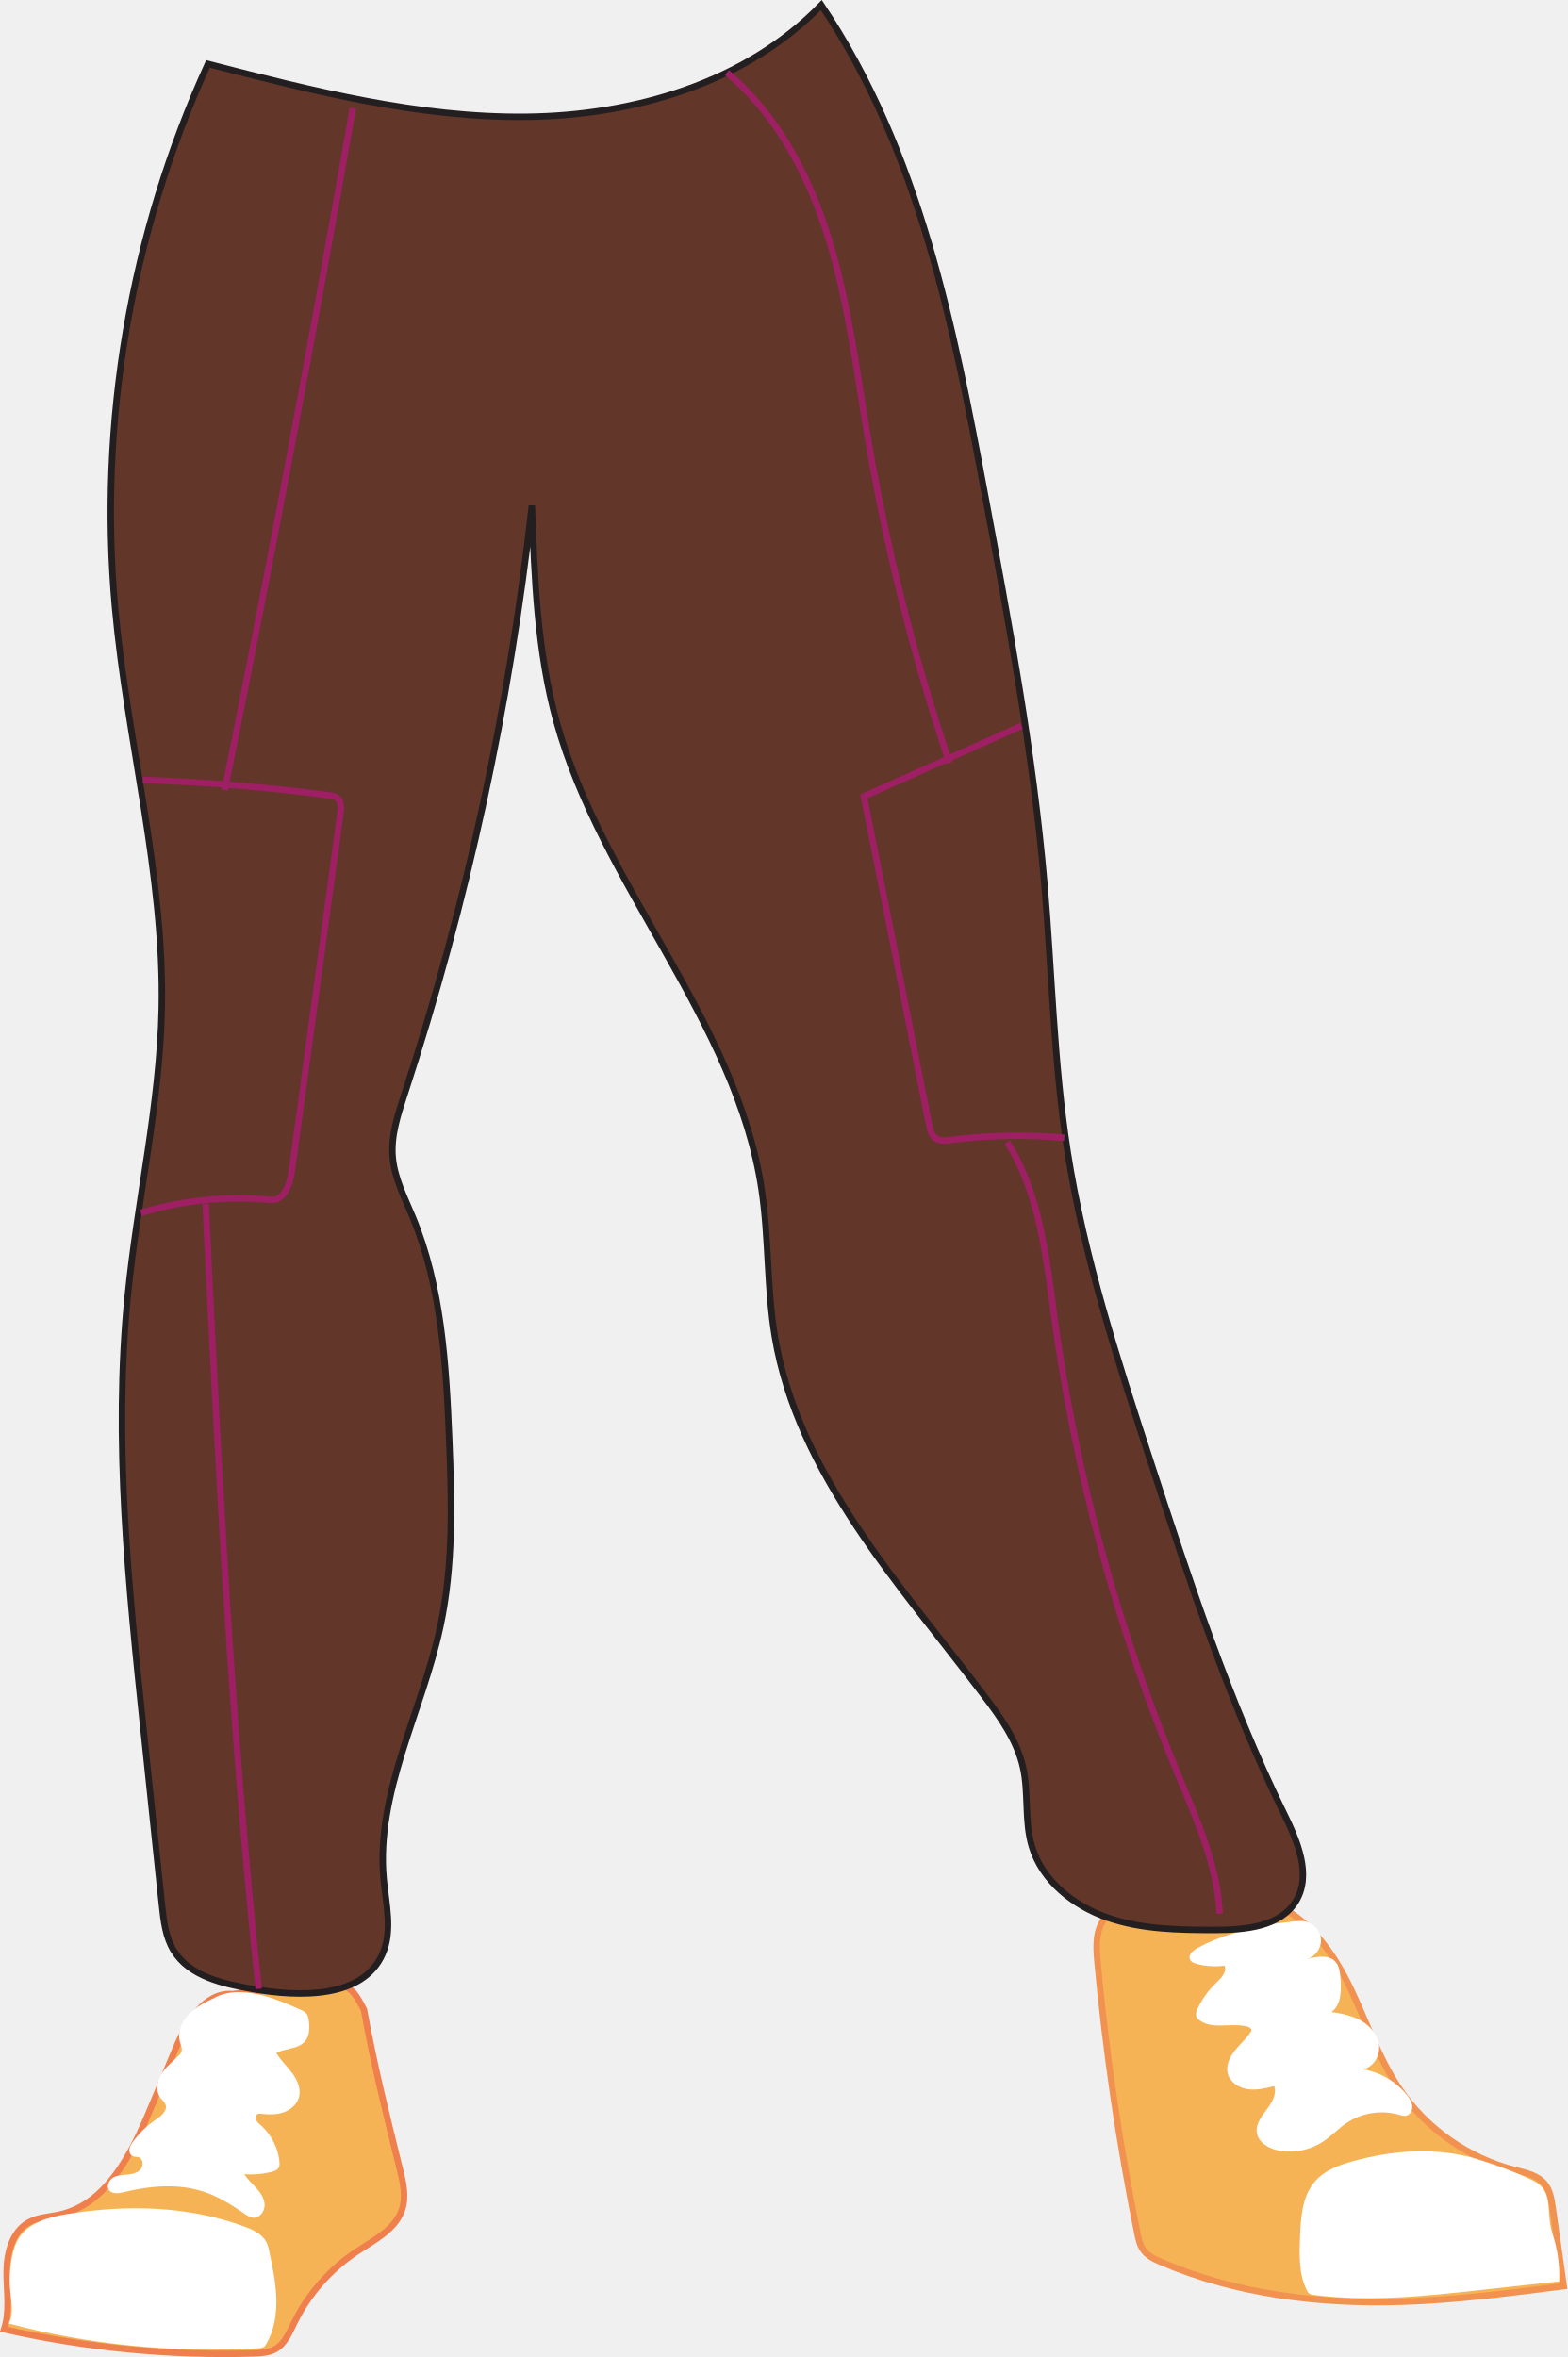
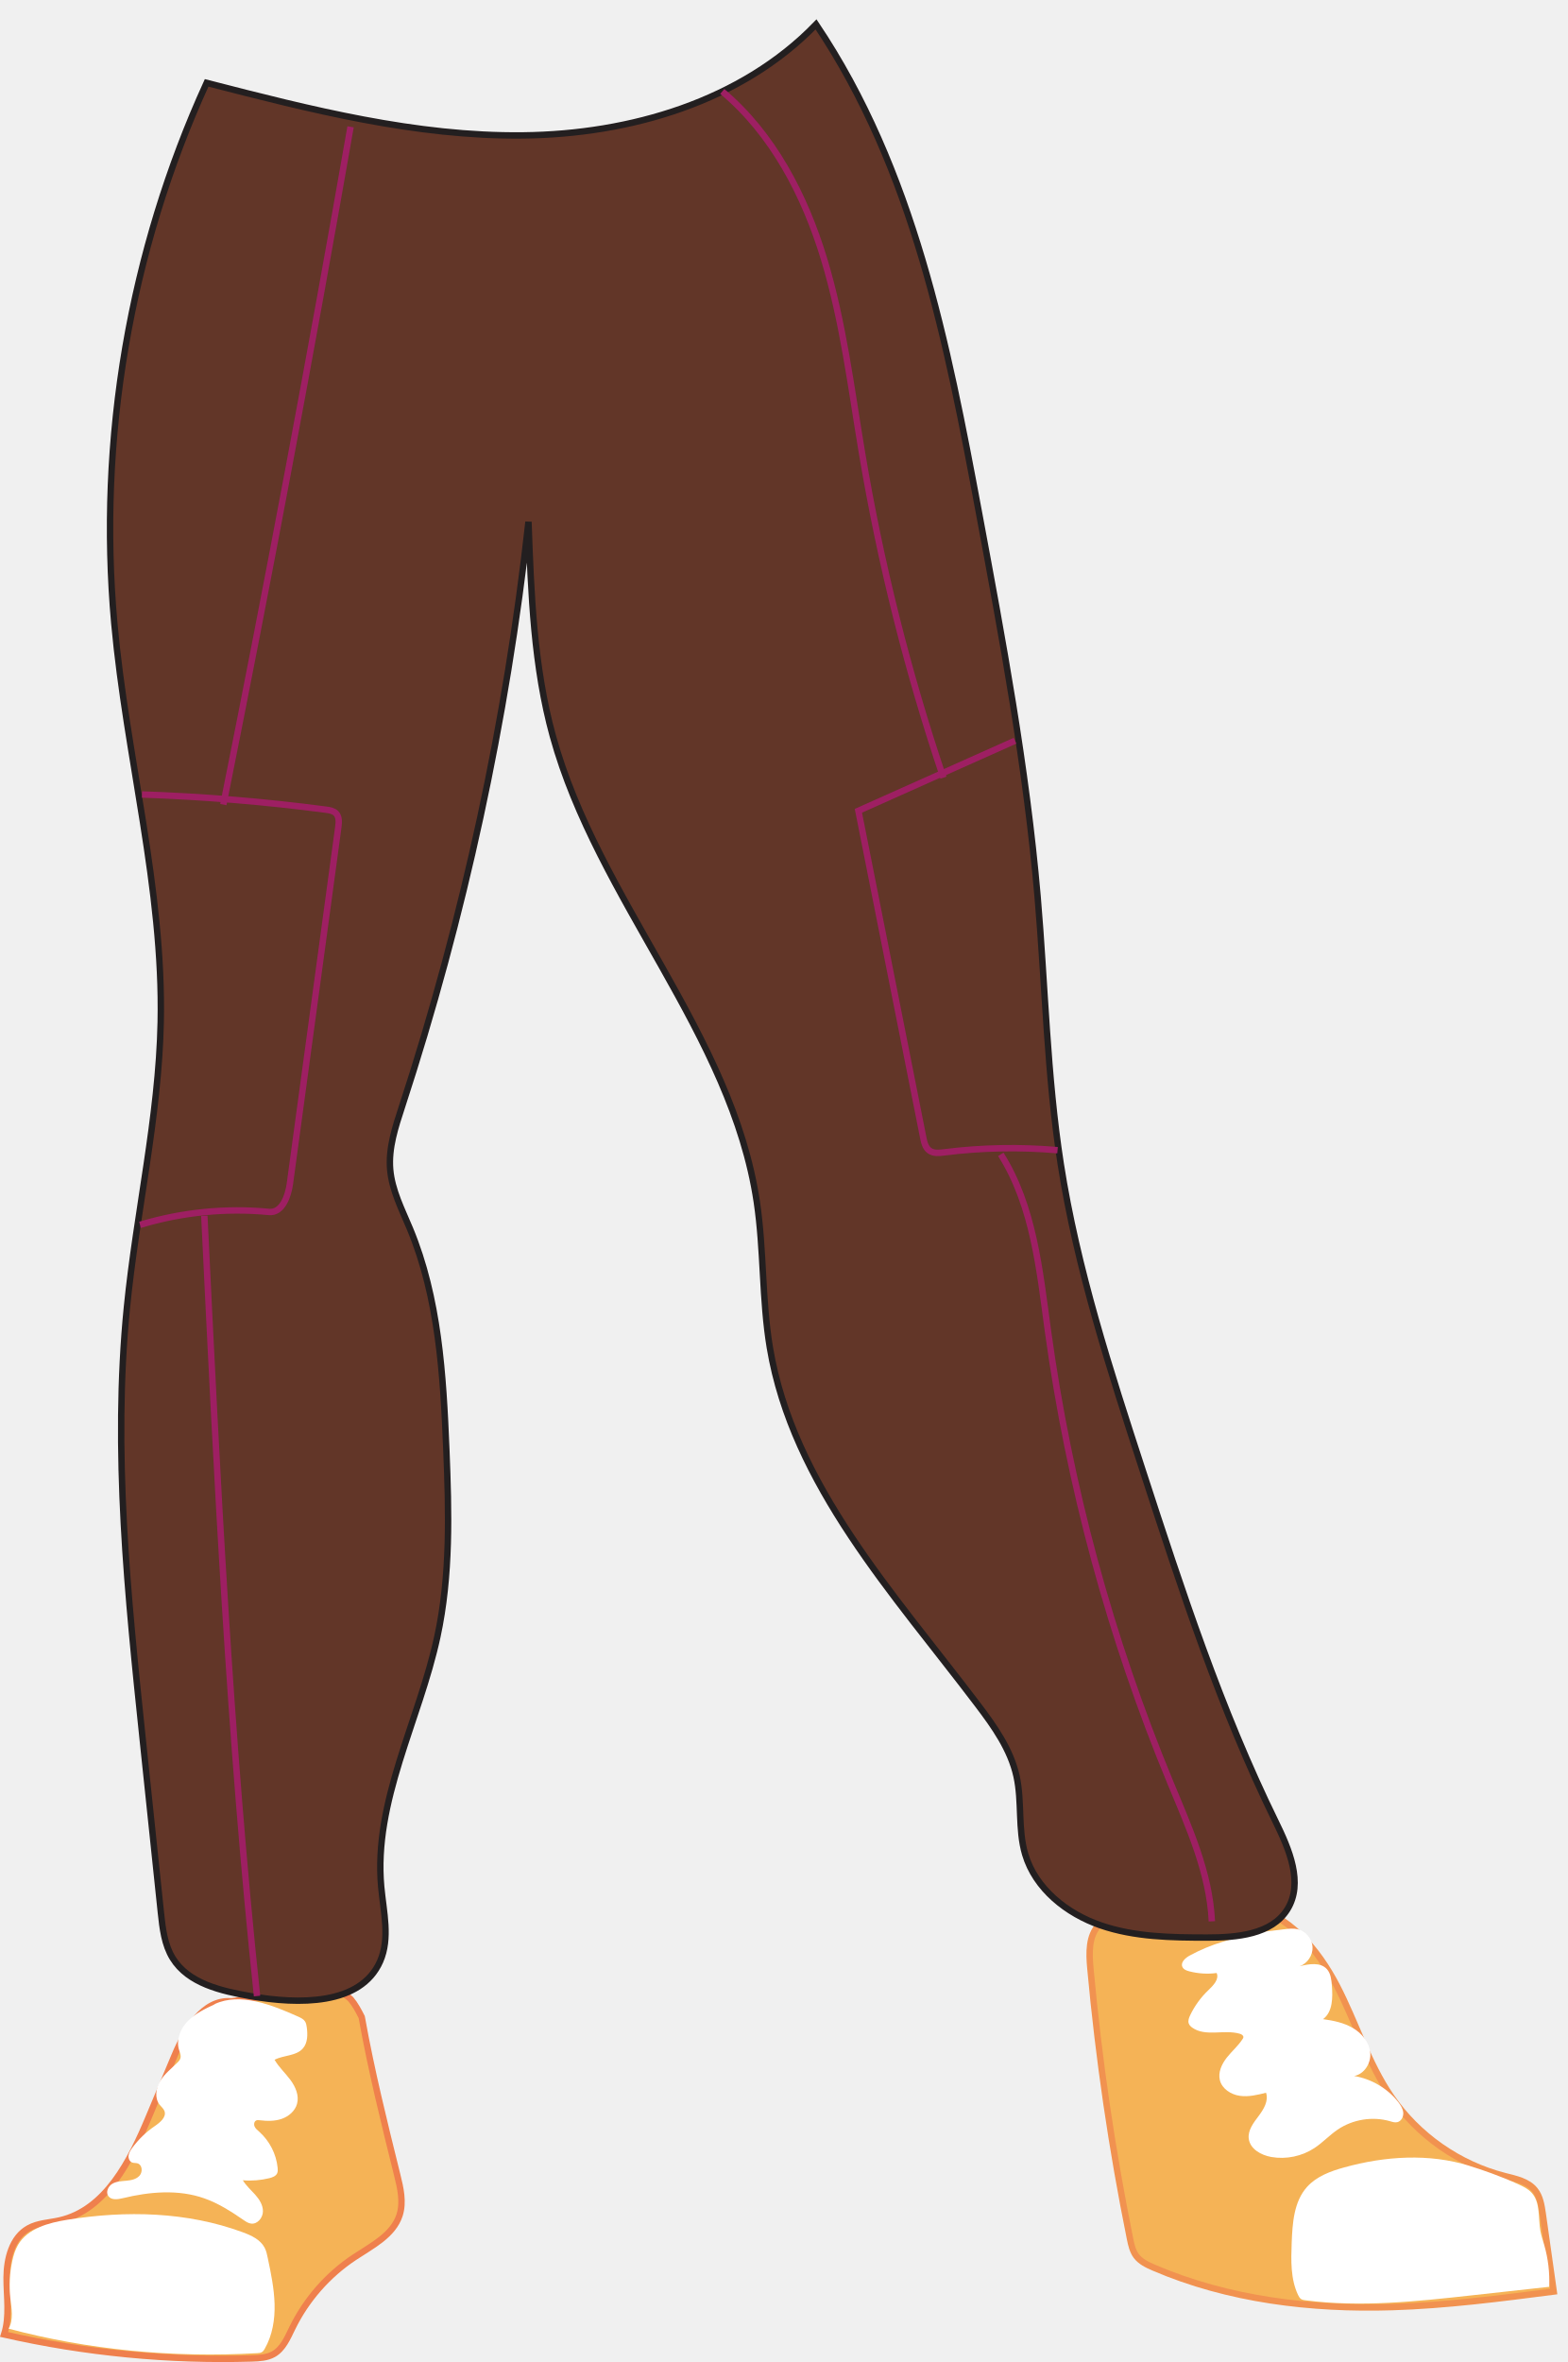
- <svg xmlns="http://www.w3.org/2000/svg" id="Layer_2" data-name="Layer 2" viewBox="0 0 243.44 366.11">
+ <svg xmlns="http://www.w3.org/2000/svg" id="Hip_hop_-_pants" data-name="Hip hop - pants" viewBox="0 0 245.03 369.13">
  <defs>
    <style>
      .cls-1 {
        fill: #fff;
      }

      .cls-2 {
        fill: none;
        stroke: #9e1f63;
      }

      .cls-2, .cls-3, .cls-4, .cls-5 {
        stroke-miterlimit: 10;
      }

      .cls-3 {
        stroke: #ef804d;
      }

      .cls-3, .cls-4 {
        fill: #f5b356;
      }

      .cls-4 {
        stroke: #f19250;
      }

      .cls-5 {
        fill: #623628;
        stroke: #231f20;
      }
    </style>
  </defs>
-   <g id="Hip_hop_-_pants" data-name="Hip hop - pants">
-     <g id="Shoe_-_left" data-name="Shoe - left">
-       <g>
-         <path id="Shoe_-_left-2" data-name="Shoe - left" class="cls-3" d="m36.12,309.74c-4.35-.33-7.13,4.41-8.82,8.44-1.34,3.2-2.68,6.41-4.03,9.61-2.86,6.84-6.71,14.54-13.94,16.19-1.63.37-3.39.41-4.85,1.22-2.6,1.43-3.44,4.78-3.45,7.75,0,2.97.53,6.03-.39,8.86,12.68,2.87,25.73,4.13,38.73,3.74,1.16-.04,2.38-.1,3.39-.67,1.48-.84,2.18-2.54,2.93-4.07,2.18-4.46,5.56-8.32,9.7-11.06,2.74-1.82,6.06-3.46,7.07-6.59.65-2.04.14-4.24-.38-6.32-2-8.07-4.01-16.13-5.54-24.64-.5-.97-1-1.95-1.7-2.77-2.28-2.36-6.12-1.7-9.34-1.1-3.28.61-6.6.98-9.38,1.43Z" />
-         <path class="cls-1" d="m1.35,360.91c.8-1.43.44-3.19.26-4.82-.2-1.92-.1-3.88.31-5.77.19-.87.45-1.74.9-2.51,1.51-2.57,4.76-3.45,7.71-3.92,9.15-1.48,18.74-1.26,27.43,1.96,1.33.49,2.74,1.14,3.4,2.4.27.51.39,1.08.5,1.64.5,2.36.99,4.74,1.06,7.16s-.33,4.89-1.53,6.99c-.11.2-.24.4-.43.52-.22.15-.51.17-.77.18-13.17.76-26.45-.53-38.85-3.83Z" />
-         <path class="cls-1" d="m33.57,310.2c-1.49.7-3.01,1.42-4.17,2.59s-1.89,2.9-1.43,4.48c.14.47.38.97.21,1.43-.08.24-.26.43-.44.61-.94.93-2.01,1.76-2.7,2.89s-.9,2.69-.08,3.72c.25.31.59.57.74.95.37.96-.68,1.81-1.53,2.39-1.35.92-2.53,2.07-3.5,3.39-.26.36-.51.74-.57,1.18s.14.94.55,1.1c.27.11.58.05.86.14.73.23.82,1.32.32,1.9s-1.32.74-2.07.81-1.56.09-2.21.48-1.06,1.32-.61,1.93c.48.66,1.47.51,2.26.32,4.19-1.02,8.68-1.41,12.75.03,2.19.77,4.17,2.04,6.09,3.36.38.26.77.53,1.22.58.98.12,1.82-.9,1.84-1.89s-.55-1.89-1.21-2.63-1.42-1.4-1.93-2.25c1.39.12,2.8,0,4.15-.33.48-.12,1-.31,1.21-.75.12-.26.11-.57.08-.86-.21-2.16-1.27-4.22-2.89-5.66-.27-.24-.58-.48-.72-.82s-.05-.81.29-.94c.16-.06.34-.04.52-.02,1.15.14,2.35.16,3.44-.22s2.08-1.22,2.39-2.34c.36-1.29-.23-2.66-1.03-3.74s-1.81-1.99-2.48-3.15c1.43-.75,3.37-.56,4.43-1.78.76-.88.76-2.17.6-3.32-.04-.3-.1-.62-.26-.88-.23-.36-.63-.56-1.02-.74-4.11-1.84-9.11-3.86-13.12-1.98Z" />
-       </g>
+   <g id="Shoe_-_left" data-name="Shoe - left">
+     <g>
+       <path id="Shoe_-_left-2" data-name="Shoe - left" class="cls-3" d="m36.12,312.76c-4.35-.33-7.13,4.41-8.82,8.44-1.34,3.2-2.68,6.41-4.03,9.61-2.86,6.84-6.71,14.54-13.94,16.19-1.63.37-3.39.41-4.85,1.22-2.6,1.43-3.44,4.78-3.45,7.75s.53,6.03-.39,8.86c12.68,2.87,25.73,4.13,38.73,3.74,1.16-.04,2.38-.1,3.39-.67,1.48-.84,2.18-2.54,2.93-4.07,2.18-4.46,5.56-8.32,9.7-11.06,2.74-1.82,6.06-3.46,7.07-6.59.65-2.04.14-4.24-.38-6.32-2-8.07-4.01-16.13-5.54-24.64-.5-.97-1-1.95-1.7-2.77-2.28-2.36-6.12-1.7-9.34-1.1-3.28.61-6.6.98-9.38,1.43Z" />
+       <path class="cls-1" d="m1.35,363.92c.8-1.43.44-3.19.26-4.82-.2-1.92-.1-3.88.31-5.77.19-.87.45-1.74.9-2.51,1.51-2.57,4.76-3.45,7.71-3.92,9.15-1.48,18.74-1.26,27.43,1.96,1.33.49,2.74,1.14,3.4,2.4.27.51.39,1.08.5,1.64.5,2.36.99,4.74,1.06,7.16s-.33,4.89-1.53,6.99c-.11.2-.24.4-.43.52-.22.15-.51.17-.77.18-13.17.76-26.45-.53-38.85-3.83Z" />
+       <path class="cls-1" d="m33.57,313.22c-1.49.7-3.01,1.42-4.17,2.59s-1.89,2.9-1.43,4.48c.14.47.38.97.21,1.43-.08.24-.26.43-.44.61-.94.93-2.01,1.76-2.7,2.89s-.9,2.69-.08,3.72c.25.31.59.57.74.95.37.96-.68,1.81-1.53,2.39-1.35.92-2.53,2.07-3.5,3.39-.26.36-.51.74-.57,1.18s.14.94.55,1.1c.27.11.58.05.86.14.73.23.82,1.32.32,1.9s-1.32.74-2.07.81-1.56.09-2.21.48-1.06,1.32-.61,1.93c.48.66,1.47.51,2.26.32,4.19-1.02,8.68-1.41,12.75.03,2.19.77,4.17,2.04,6.09,3.36.38.26.77.53,1.22.58.98.12,1.82-.9,1.84-1.89s-.55-1.89-1.21-2.63-1.42-1.4-1.93-2.25c1.39.12,2.8,0,4.15-.33.48-.12,1-.31,1.21-.75.12-.26.11-.57.08-.86-.21-2.16-1.27-4.22-2.89-5.66-.27-.24-.58-.48-.72-.82s-.05-.81.29-.94c.16-.06.34-.04.52-.02,1.15.14,2.35.16,3.44-.22s2.08-1.22,2.39-2.34c.36-1.29-.23-2.66-1.03-3.74s-1.81-1.99-2.48-3.15c1.43-.75,3.37-.56,4.43-1.78.76-.88.76-2.17.6-3.32-.04-.3-.1-.62-.26-.88-.23-.36-.63-.56-1.02-.74-4.11-1.84-9.11-3.86-13.12-1.98Z" />
    </g>
-     <g id="Shoe_-_right" data-name="Shoe - right">
-       <g>
-         <path id="Shoe_-_right-2" data-name="Shoe - right" class="cls-4" d="m195.08,294.83c6.32,1.29,10.93,6.78,13.9,12.5,2.97,5.72,4.85,12.03,8.5,17.34,4.17,6.07,10.59,10.56,17.73,12.38,1.71.44,3.61.81,4.72,2.19.82,1.02,1.03,2.38,1.22,3.68.57,4.06,1.15,8.12,1.72,12.18-8.39,1.08-16.79,2.17-25.24,2.43-12.69.39-25.62-1.15-37.29-6.17-1.02-.44-2.07-.94-2.73-1.83-.57-.77-.78-1.74-.97-2.67-2.83-13.97-4.9-28.09-6.2-42.29-.22-2.37-.3-5.06,1.35-6.77,1.53-1.58,3.98-1.72,6.17-1.75,7.38-.11,14.76-.22,17.11-1.21Z" />
-         <path class="cls-1" d="m229.7,335.45c-6.32-1.97-13.2-1.52-19.58.25-2.13.59-4.32,1.39-5.8,3.04-2.07,2.29-2.29,5.66-2.41,8.74-.1,2.77-.19,5.66,1,8.16.12.24.25.49.48.64.19.12.41.15.63.18,8.67,1.14,17.47.18,26.16-.78,3.99-.44,7.98-.88,11.98-1.32.1-2.19-.16-4.39-.76-6.49-.21-.72-.46-1.44-.6-2.18-.39-2.07.03-4.48-1.38-6.03-.54-.6-1.28-.96-2.02-1.3-2.83-1.3-5.78-2.31-7.7-2.9Z" />
-         <path class="cls-1" d="m191.15,300.43c-1.8.54-3.55,1.27-5.2,2.17-.67.37-1.43,1.05-1.13,1.75.18.42.66.6,1.1.71,1.39.36,2.84.45,4.26.26.43.98-.53,1.95-1.3,2.69-1.18,1.12-2.14,2.45-2.84,3.91-.19.4-.37.87-.22,1.29.1.27.31.47.54.64,2.06,1.48,5,.25,7.44.96.27.08.58.26.56.54,0,.1-.06.19-.12.28-.69,1.08-1.69,1.91-2.48,2.92s-1.39,2.3-1.07,3.54c.35,1.34,1.72,2.22,3.1,2.42s2.76-.14,4.11-.48c.43,1.26-.36,2.58-1.16,3.64s-1.71,2.24-1.54,3.55c.21,1.61,1.93,2.57,3.53,2.85,2.33.41,4.8-.11,6.77-1.42,1.28-.85,2.33-2,3.6-2.86,2.36-1.6,5.44-2.1,8.18-1.31.37.11.76.24,1.14.15.62-.14.98-.85.93-1.48s-.42-1.2-.81-1.7c-1.69-2.13-4.19-3.59-6.87-4.04,1.61-.28,2.68-2.04,2.52-3.66s-1.32-3.02-2.72-3.84-3.04-1.16-4.66-1.38c1.53-1.13,1.53-3.38,1.38-5.27-.07-.89-.17-1.86-.76-2.53-1.01-1.14-2.83-.84-4.3-.46,1.23-.42,2.11-1.72,2.04-3.02s-1.08-2.5-2.35-2.78c-.67-.15-1.37-.07-2.05.01-1.03.12-2.07.25-3.1.37-2.7.32-5.25,1.21-6.52,1.59Z" />
-       </g>
+   </g>
+   <g id="Shoe_-_right" data-name="Shoe - right">
+     <g>
+       <path id="Shoe_-_right-2" data-name="Shoe - right" class="cls-4" d="m195.08,297.85c6.32,1.29,10.93,6.78,13.9,12.5s4.85,12.03,8.5,17.34c4.17,6.07,10.59,10.56,17.73,12.38,1.71.44,3.61.81,4.72,2.19.82,1.02,1.03,2.38,1.22,3.68.57,4.06,1.15,8.12,1.72,12.18-8.39,1.08-16.79,2.17-25.24,2.43-12.69.39-25.62-1.15-37.29-6.17-1.02-.44-2.07-.94-2.73-1.83-.57-.77-.78-1.74-.97-2.67-2.83-13.97-4.9-28.09-6.2-42.29-.22-2.37-.3-5.06,1.35-6.77,1.53-1.58,3.98-1.72,6.17-1.75,7.38-.11,14.76-.22,17.11-1.21Z" />
+       <path class="cls-1" d="m229.7,338.47c-6.32-1.97-13.2-1.52-19.58.25-2.13.59-4.32,1.39-5.8,3.04-2.07,2.29-2.29,5.66-2.41,8.74-.1,2.77-.19,5.66,1,8.16.12.24.25.49.48.64.19.12.41.15.63.18,8.67,1.14,17.47.18,26.16-.78,3.99-.44,7.98-.88,11.98-1.32.1-2.19-.16-4.39-.76-6.49-.21-.72-.46-1.44-.6-2.18-.39-2.07.03-4.48-1.38-6.03-.54-.6-1.28-.96-2.02-1.3-2.83-1.3-5.78-2.31-7.7-2.9Z" />
+       <path class="cls-1" d="m191.15,303.45c-1.8.54-3.55,1.27-5.2,2.17-.67.37-1.43,1.05-1.13,1.75.18.42.66.6,1.1.71,1.39.36,2.84.45,4.26.26.43.98-.53,1.95-1.3,2.69-1.18,1.12-2.14,2.45-2.84,3.91-.19.4-.37.87-.22,1.29.1.27.31.47.54.64,2.06,1.48,5,.25,7.44.96.27.08.58.26.56.54,0,.1-.06.19-.12.28-.69,1.08-1.69,1.91-2.48,2.92s-1.39,2.3-1.07,3.54c.35,1.34,1.72,2.22,3.1,2.42s2.76-.14,4.11-.48c.43,1.26-.36,2.58-1.16,3.64s-1.71,2.24-1.54,3.55c.21,1.61,1.93,2.57,3.53,2.85,2.33.41,4.8-.11,6.77-1.42,1.28-.85,2.33-2,3.6-2.86,2.36-1.6,5.44-2.1,8.18-1.31.37.11.76.24,1.14.15.62-.14.98-.85.93-1.48s-.42-1.2-.81-1.7c-1.69-2.13-4.19-3.59-6.87-4.04,1.61-.28,2.68-2.04,2.52-3.66s-1.32-3.02-2.72-3.84-3.04-1.16-4.66-1.38c1.53-1.13,1.53-3.38,1.38-5.27-.07-.89-.17-1.86-.76-2.53-1.01-1.14-2.83-.84-4.3-.46,1.23-.42,2.11-1.72,2.04-3.02s-1.08-2.5-2.35-2.78c-.67-.15-1.37-.07-2.05.01-1.03.12-2.07.25-3.1.37-2.7.32-5.25,1.21-6.52,1.59Z" />
    </g>
-     <path id="Pants" class="cls-5" d="m127.56.79c-11.66,12.05-29.04,17.17-45.8,17.35-16.76.19-33.22-4.03-49.46-8.21-12.01,26.28-17.03,55.72-14.43,84.5,1.89,20.84,7.68,41.37,7.25,62.29-.31,14.96-3.8,29.67-5.28,44.56-2.24,22.5.12,45.17,2.48,67.66.94,8.98,1.89,17.97,2.83,26.95.26,2.45.55,5,1.84,7.1,2.45,3.98,7.6,5.14,12.2,5.95,7.45,1.3,17.19,1.47,20.23-5.45,1.58-3.6.53-7.72.17-11.63-1.23-13.39,5.95-25.97,8.78-39.12,2.06-9.56,1.8-19.46,1.4-29.24-.48-11.7-1.19-23.66-5.68-34.48-1.26-3.03-2.82-6.02-3.1-9.29-.28-3.34.81-6.62,1.85-9.8,9.7-29.68,16.34-60.36,19.77-91.4.4,11.26.82,22.64,3.81,33.5,7.07,25.66,27.95,46.47,31.88,72.79,1.12,7.54.79,15.25,2.04,22.77,3.59,21.47,19.38,38.45,32.51,55.81,2.58,3.4,5.13,7,6.05,11.17.88,4,.19,8.26,1.35,12.19,1.59,5.38,6.49,9.28,11.8,11.11,5.31,1.83,11.04,1.91,16.65,1.91,4.63,0,10.08-.47,12.53-4.4,2.56-4.11.29-9.4-1.84-13.74-8.61-17.56-14.7-36.22-20.75-54.81-5.13-15.75-10.28-31.58-12.83-47.95-2.15-13.84-2.42-27.89-3.62-41.84-1.75-20.18-5.47-40.13-9.18-60.04-4.9-26.28-10.17-53.46-25.45-76.21Z" />
-     <g id="Details">
-       <g>
-         <path class="cls-2" d="m22.2,121.14c9.62.33,19.23,1.12,28.78,2.38.55.07,1.14.17,1.53.56.54.55.47,1.42.37,2.18-2.52,18.56-5.04,37.12-7.56,55.68-.27,2.02-1.23,4.63-3.26,4.44-6.69-.64-13.51.03-19.95,1.95-.08.02-.15.05-.23.07" />
-         <path class="cls-2" d="m34.91,122.73c7.07-35.22,13.7-70.53,19.89-105.92" />
-         <path class="cls-2" d="m31.94,186.99c1.97,40.7,3.94,81.42,8.24,121.94" />
-         <path class="cls-2" d="m158.66,112.74l-24.48,10.95c3.38,17.02,6.75,34.03,10.13,51.05.15.77.35,1.61.99,2.06.64.46,1.51.37,2.29.27,5.87-.74,11.82-.85,17.72-.34" />
-         <path class="cls-2" d="m147.47,118.51c-5.58-16.53-9.84-33.51-12.72-50.72-1.71-10.19-2.95-20.51-5.96-30.4-3.01-9.89-7.97-19.47-15.89-26.12" />
-         <path class="cls-2" d="m156.44,177.39c5.12,8.12,6.07,18.08,7.37,27.59,3.32,24.22,9.77,48.02,19.14,70.6,2.9,7,6.14,14.1,6.48,21.67" />
-       </g>
+   </g>
+   <path id="Pants" class="cls-5" d="m127.56,3.81c-11.66,12.05-29.04,17.17-45.8,17.35-16.76.19-33.22-4.03-49.46-8.21-12.01,26.28-17.03,55.72-14.43,84.5,1.89,20.84,7.68,41.37,7.25,62.29-.31,14.96-3.8,29.67-5.28,44.56-2.24,22.5.12,45.17,2.48,67.66.94,8.98,1.89,17.97,2.83,26.95.26,2.45.55,5,1.84,7.1,2.45,3.98,7.6,5.14,12.2,5.95,7.45,1.3,17.19,1.47,20.23-5.45,1.58-3.6.53-7.72.17-11.63-1.23-13.39,5.95-25.97,8.78-39.12,2.06-9.56,1.8-19.46,1.4-29.24-.48-11.7-1.19-23.66-5.68-34.48-1.26-3.03-2.82-6.02-3.1-9.29-.28-3.34.81-6.62,1.85-9.8,9.7-29.68,16.34-60.36,19.77-91.4.4,11.26.82,22.64,3.81,33.5,7.07,25.66,27.95,46.47,31.88,72.79,1.12,7.54.79,15.25,2.04,22.77,3.59,21.47,19.38,38.45,32.51,55.81,2.58,3.4,5.13,7,6.05,11.17.88,4,.19,8.26,1.35,12.19,1.59,5.38,6.49,9.28,11.8,11.11s11.04,1.91,16.65,1.91c4.63,0,10.08-.47,12.53-4.4,2.56-4.11.29-9.4-1.84-13.74-8.61-17.56-14.7-36.22-20.75-54.81-5.13-15.75-10.28-31.58-12.83-47.95-2.15-13.84-2.42-27.89-3.62-41.84-1.75-20.18-5.47-40.13-9.18-60.04-4.9-26.28-10.17-53.46-25.45-76.21Z" />
+   <g id="Details">
+     <g>
+       <path class="cls-2" d="m22.2,124.16c9.62.33,19.23,1.12,28.78,2.38.55.07,1.14.17,1.53.56.54.55.47,1.42.37,2.18-2.52,18.56-5.04,37.12-7.56,55.68-.27,2.02-1.23,4.63-3.26,4.44-6.69-.64-13.51.03-19.95,1.95-.08.02-.15.05-.23.07" />
+       <path class="cls-2" d="m34.91,125.74c7.07-35.22,13.7-70.53,19.89-105.92" />
+       <path class="cls-2" d="m31.94,190c1.97,40.7,3.94,81.42,8.24,121.94" />
+       <path class="cls-2" d="m158.66,115.76c-8.16,3.65-16.32,7.3-24.48,10.95,3.38,17.02,6.75,34.03,10.13,51.05.15.77.35,1.61.99,2.06.64.46,1.51.37,2.29.27,5.87-.74,11.82-.85,17.72-.34" />
+       <path class="cls-2" d="m147.47,121.53c-5.58-16.53-9.84-33.51-12.72-50.72-1.71-10.19-2.95-20.51-5.96-30.4-3.01-9.89-7.97-19.47-15.89-26.12" />
+       <path class="cls-2" d="m156.44,180.4c5.12,8.12,6.07,18.08,7.37,27.59,3.32,24.22,9.77,48.02,19.14,70.6,2.9,7,6.14,14.1,6.48,21.67" />
    </g>
  </g>
</svg>
